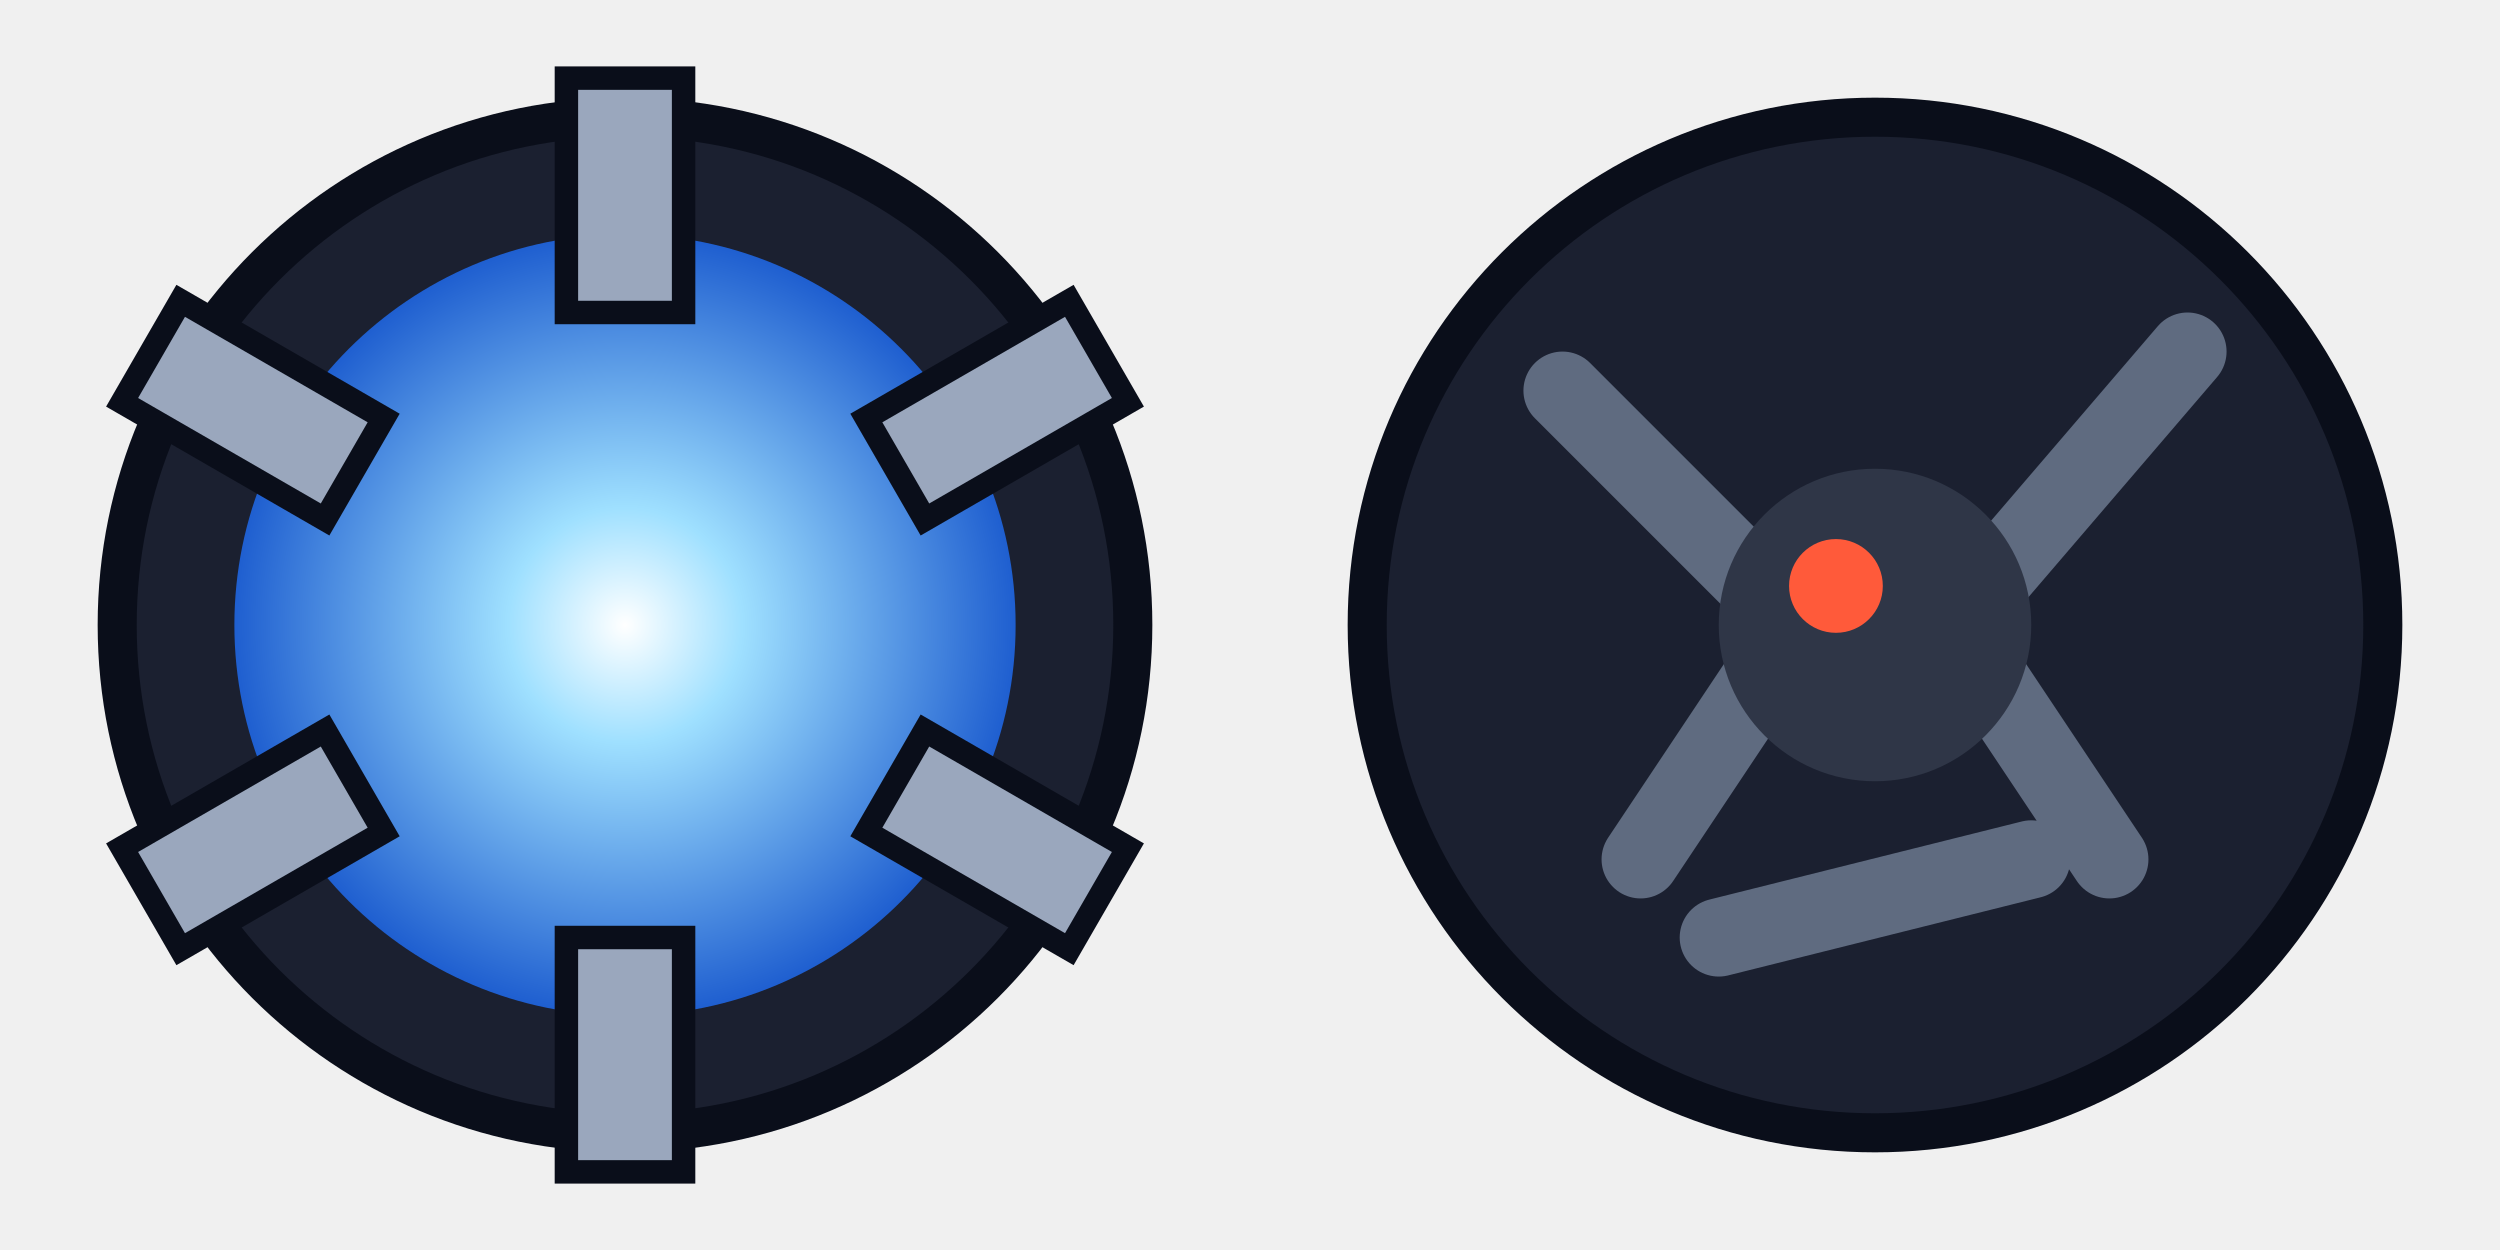
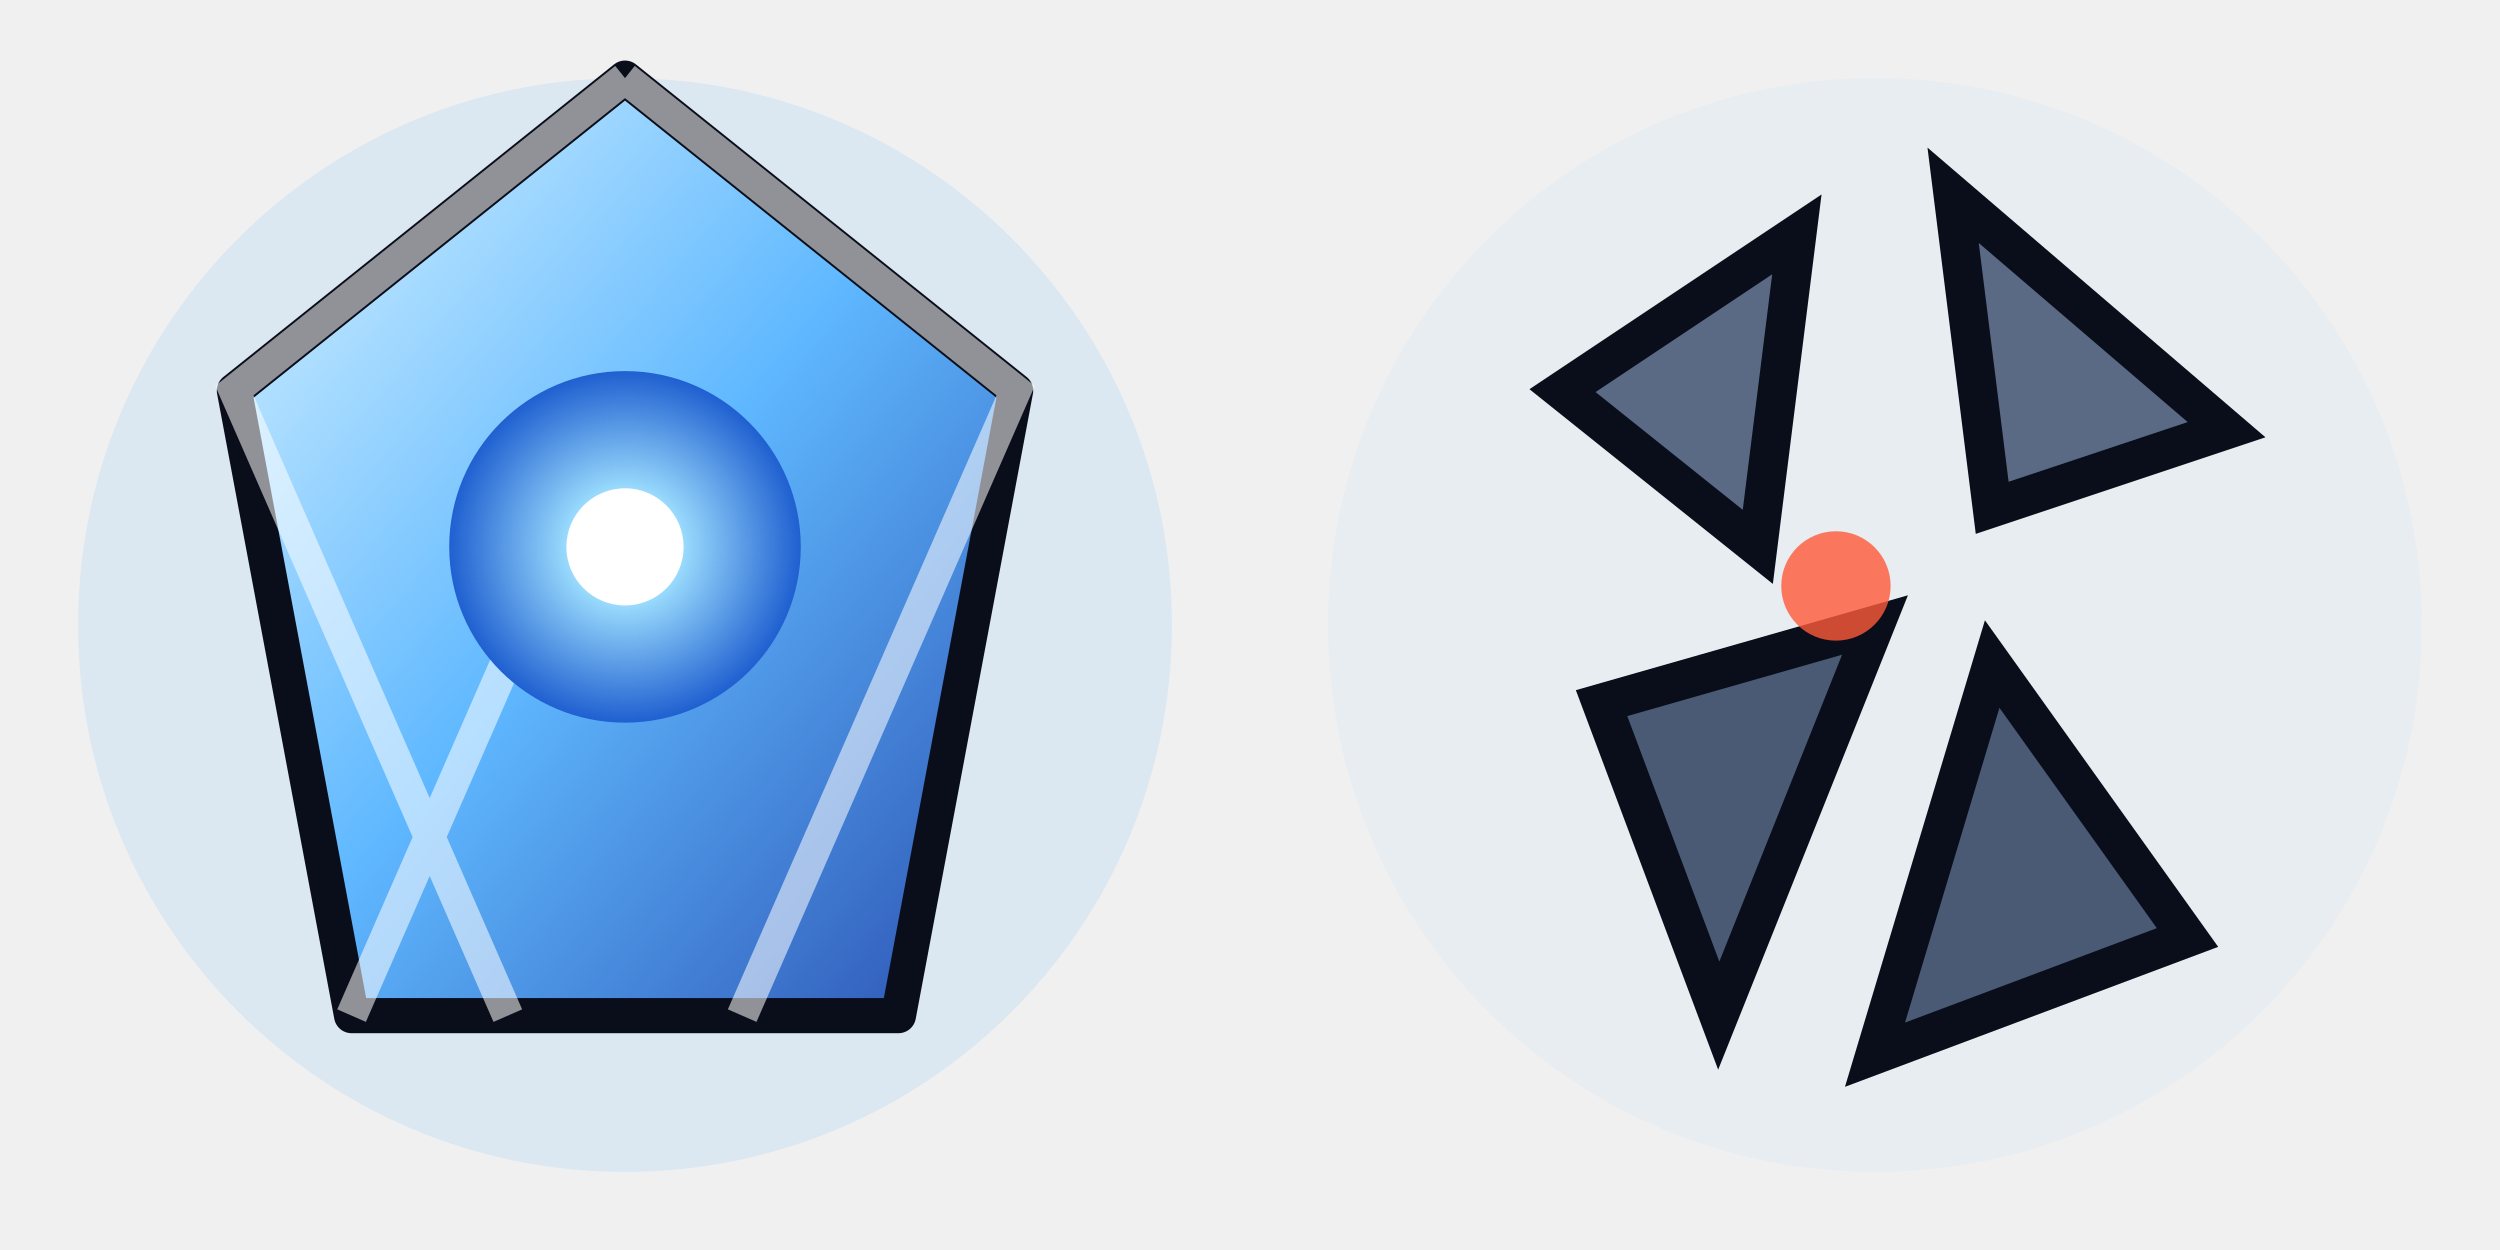
<svg xmlns="http://www.w3.org/2000/svg" width="64" height="32" viewBox="0 0 64 32">
  <defs>
    <radialGradient id="core" cx="0.5" cy="0.5" r="0.5">
      <stop offset="0" stop-color="#ffffff" />
      <stop offset="0.3" stop-color="#9fe0ff" />
      <stop offset="1" stop-color="#1f5fd0" />
    </radialGradient>
+     <linearGradient id="crystal" x1="0" y1="0" x2="1" y2="1">
+       <stop offset="0" stop-color="#dff6ff" />
+       <stop offset="0.5" stop-color="#5fb8ff" />
+       <stop offset="1" stop-color="#2a4fb0" />
+     </linearGradient>
  </defs>
  <g transform="translate(0 0)">
-     <circle cx="16" cy="16" r="13" fill="#1b2030" stroke="#0a0e1a" />
-     <circle cx="16" cy="16" r="10" fill="url(#core)" />
-     <g transform="rotate(0 16 16)">
-       <rect x="14.5" y="2" width="3" height="6" fill="#9aa7bd" stroke="#0a0e1a" stroke-width=".6" />
-       <rect x="14.5" y="24" width="3" height="6" fill="#9aa7bd" stroke="#0a0e1a" stroke-width=".6" />
-     </g>
-     <g transform="rotate(60 16 16)">
-       <rect x="14.5" y="2" width="3" height="6" fill="#9aa7bd" stroke="#0a0e1a" stroke-width=".6" />
-       <rect x="14.5" y="24" width="3" height="6" fill="#9aa7bd" stroke="#0a0e1a" stroke-width=".6" />
-     </g>
-     <g transform="rotate(120 16 16)">
-       <rect x="14.5" y="2" width="3" height="6" fill="#9aa7bd" stroke="#0a0e1a" stroke-width=".6" />
-       <rect x="14.5" y="24" width="3" height="6" fill="#9aa7bd" stroke="#0a0e1a" stroke-width=".6" />
-     </g>
+     <circle cx="16" cy="16" r="14" fill="rgba(63,169,245,.12)" />
+     <polygon points="16,2 26,10 23,26 9,26 6,10" fill="url(#crystal)" stroke="#0a0e1a" stroke-width=".9" stroke-linejoin="round" />
+     <path d="M16 2 l-10 8 l7 16 M16 2 l10 8 l-7 16 M9 26 l7 -16" fill="none" stroke="rgba(255,255,255,.55)" stroke-width=".8" />
+     <circle cx="16" cy="14" r="4.5" fill="url(#core)" />
+     <circle cx="16" cy="14" r="1.5" fill="#fff" />
  </g>
  <g transform="translate(32 0)">
-     <circle cx="16" cy="16" r="13" fill="#1b2030" stroke="#0a0e1a" />
-     <path d="M8 10 l6 6 l-4 6 M24 9 l-6 7 l4 6 M12 24 l8 -2" fill="none" stroke="#5f6b80" stroke-width="2" stroke-linecap="round" />
-     <circle cx="16" cy="16" r="4" fill="#2f3647" />
-     <circle cx="15" cy="15" r="1.2" fill="#ff5a3a" />
+     <circle cx="16" cy="16" r="14" fill="rgba(63,169,245,.05)" />
+     <polygon points="8,10 14,6 13,14" fill="#5a6a85" stroke="#0a0e1a" />
+     <polygon points="18,5 25,11 19,13" fill="#5a6a85" stroke="#0a0e1a" />
+     <polygon points="9,18 16,16 12,26" fill="#4a5a75" stroke="#0a0e1a" />
+     <polygon points="19,17 24,24 16,27" fill="#4a5a75" stroke="#0a0e1a" />
+     <circle cx="15" cy="15" r="1.4" fill="#ff5a3a" opacity=".8" />
  </g>
</svg>
